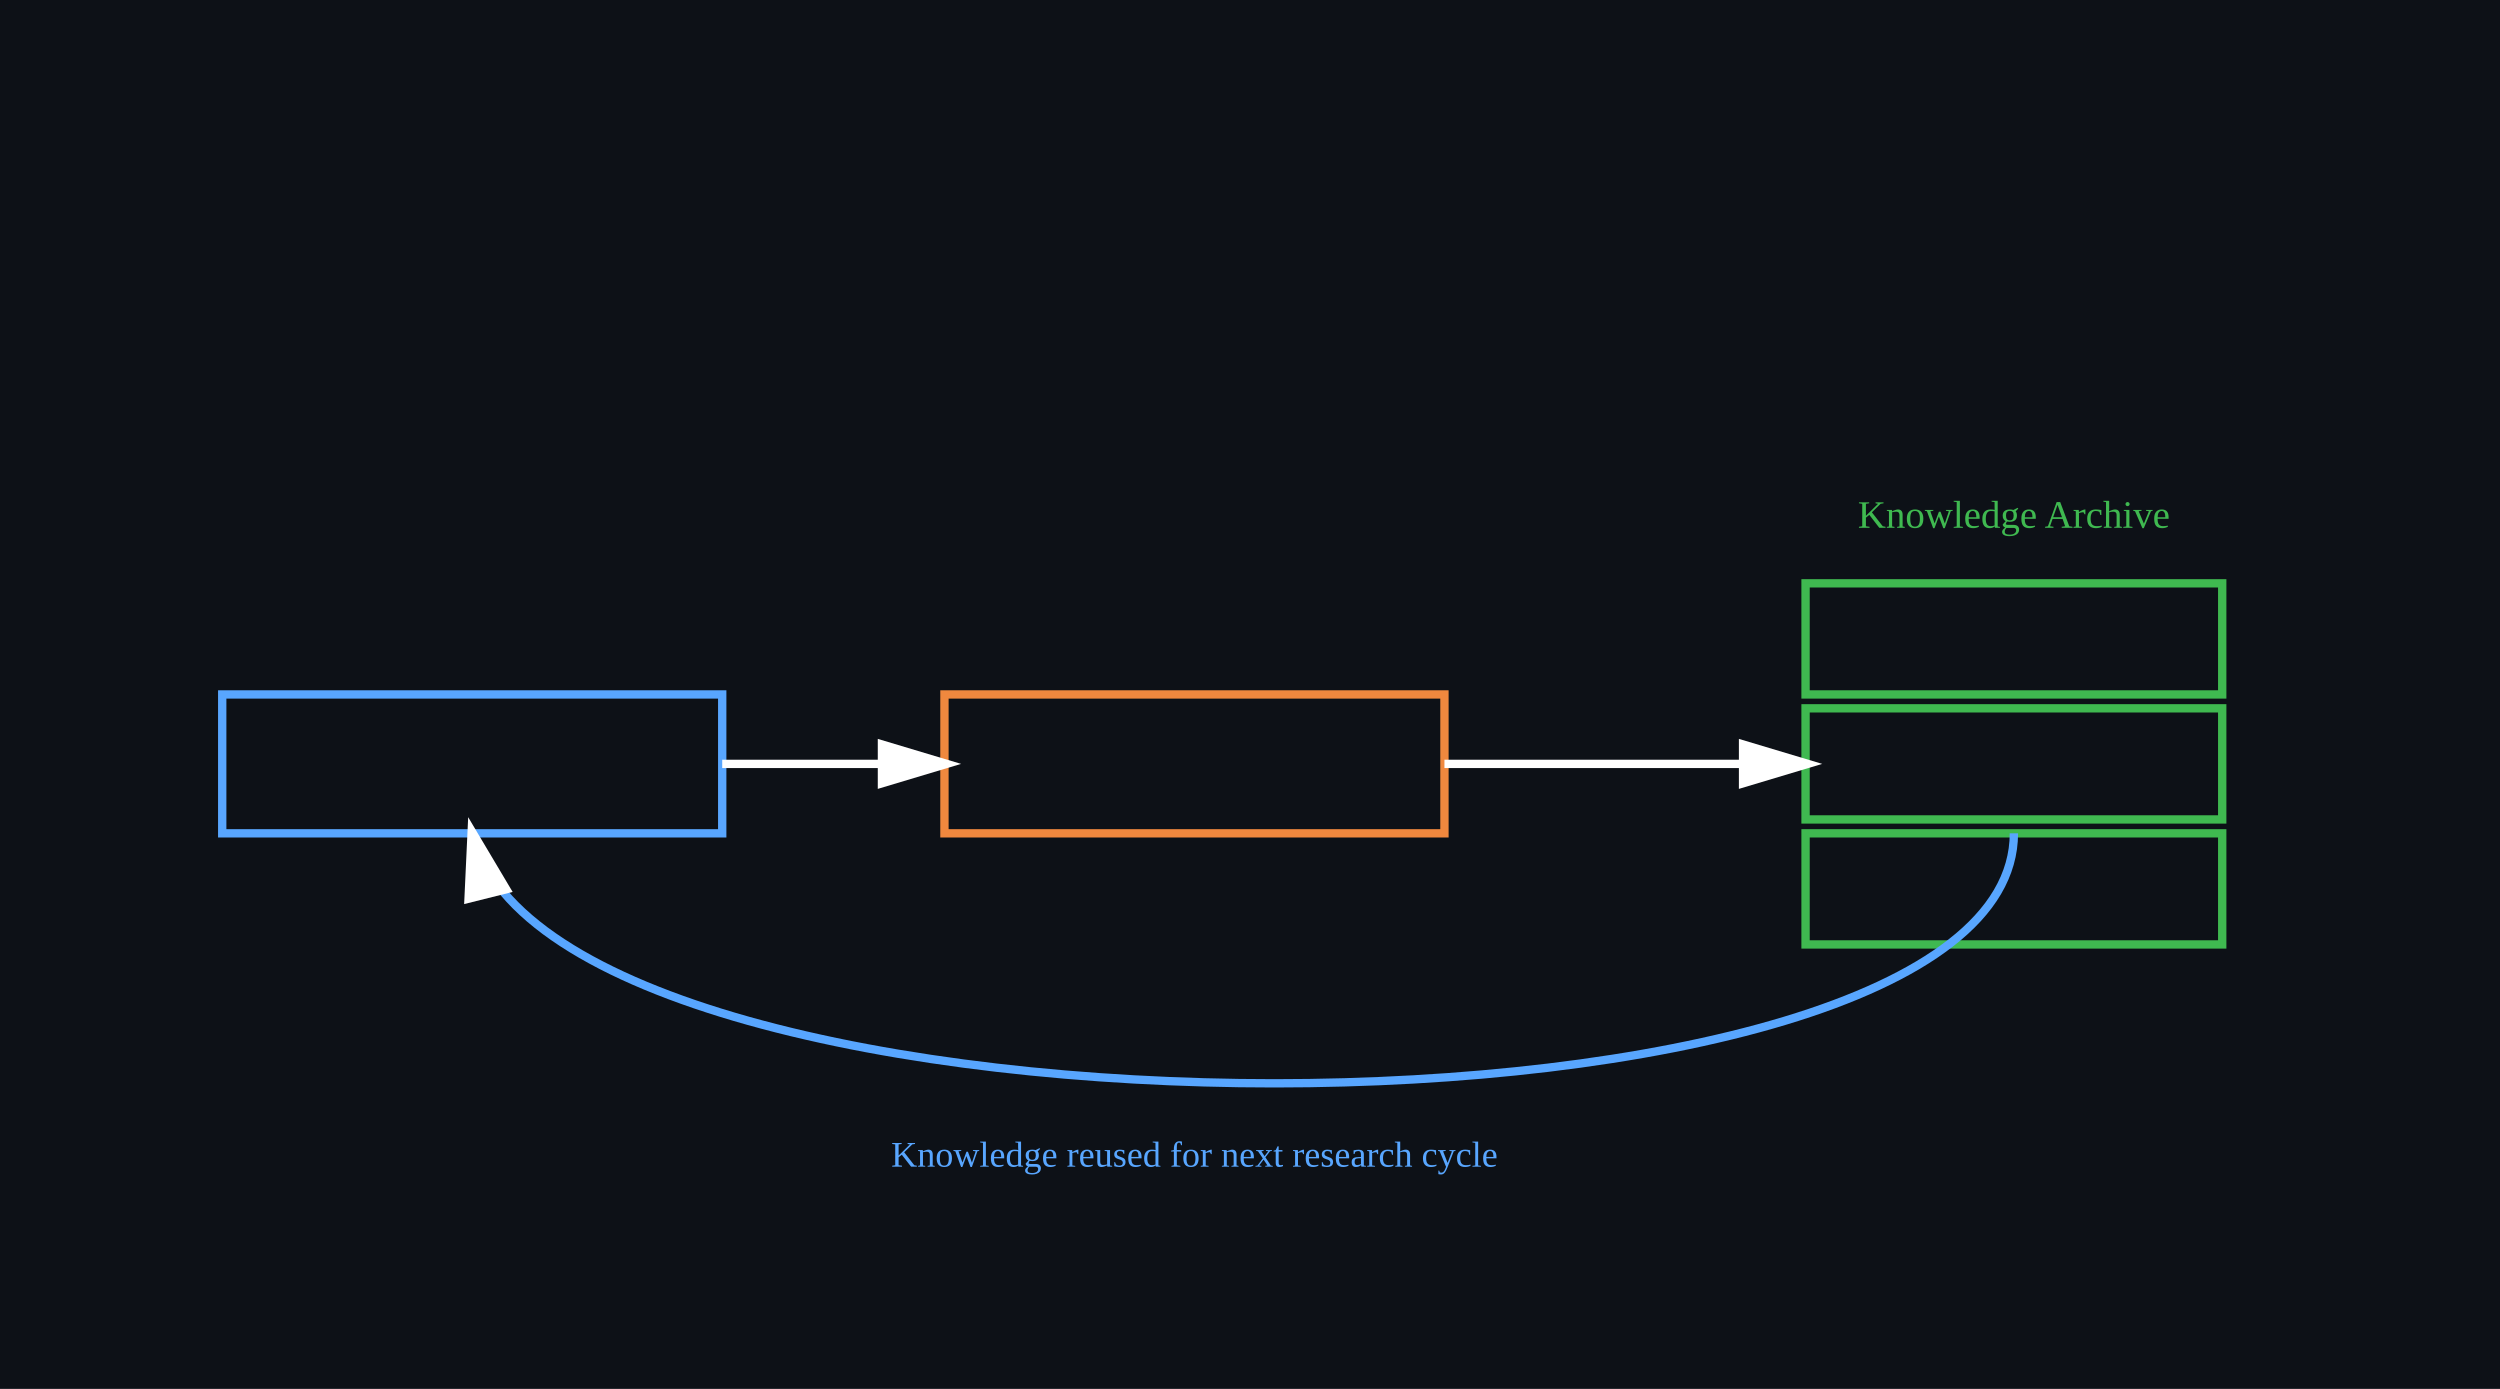
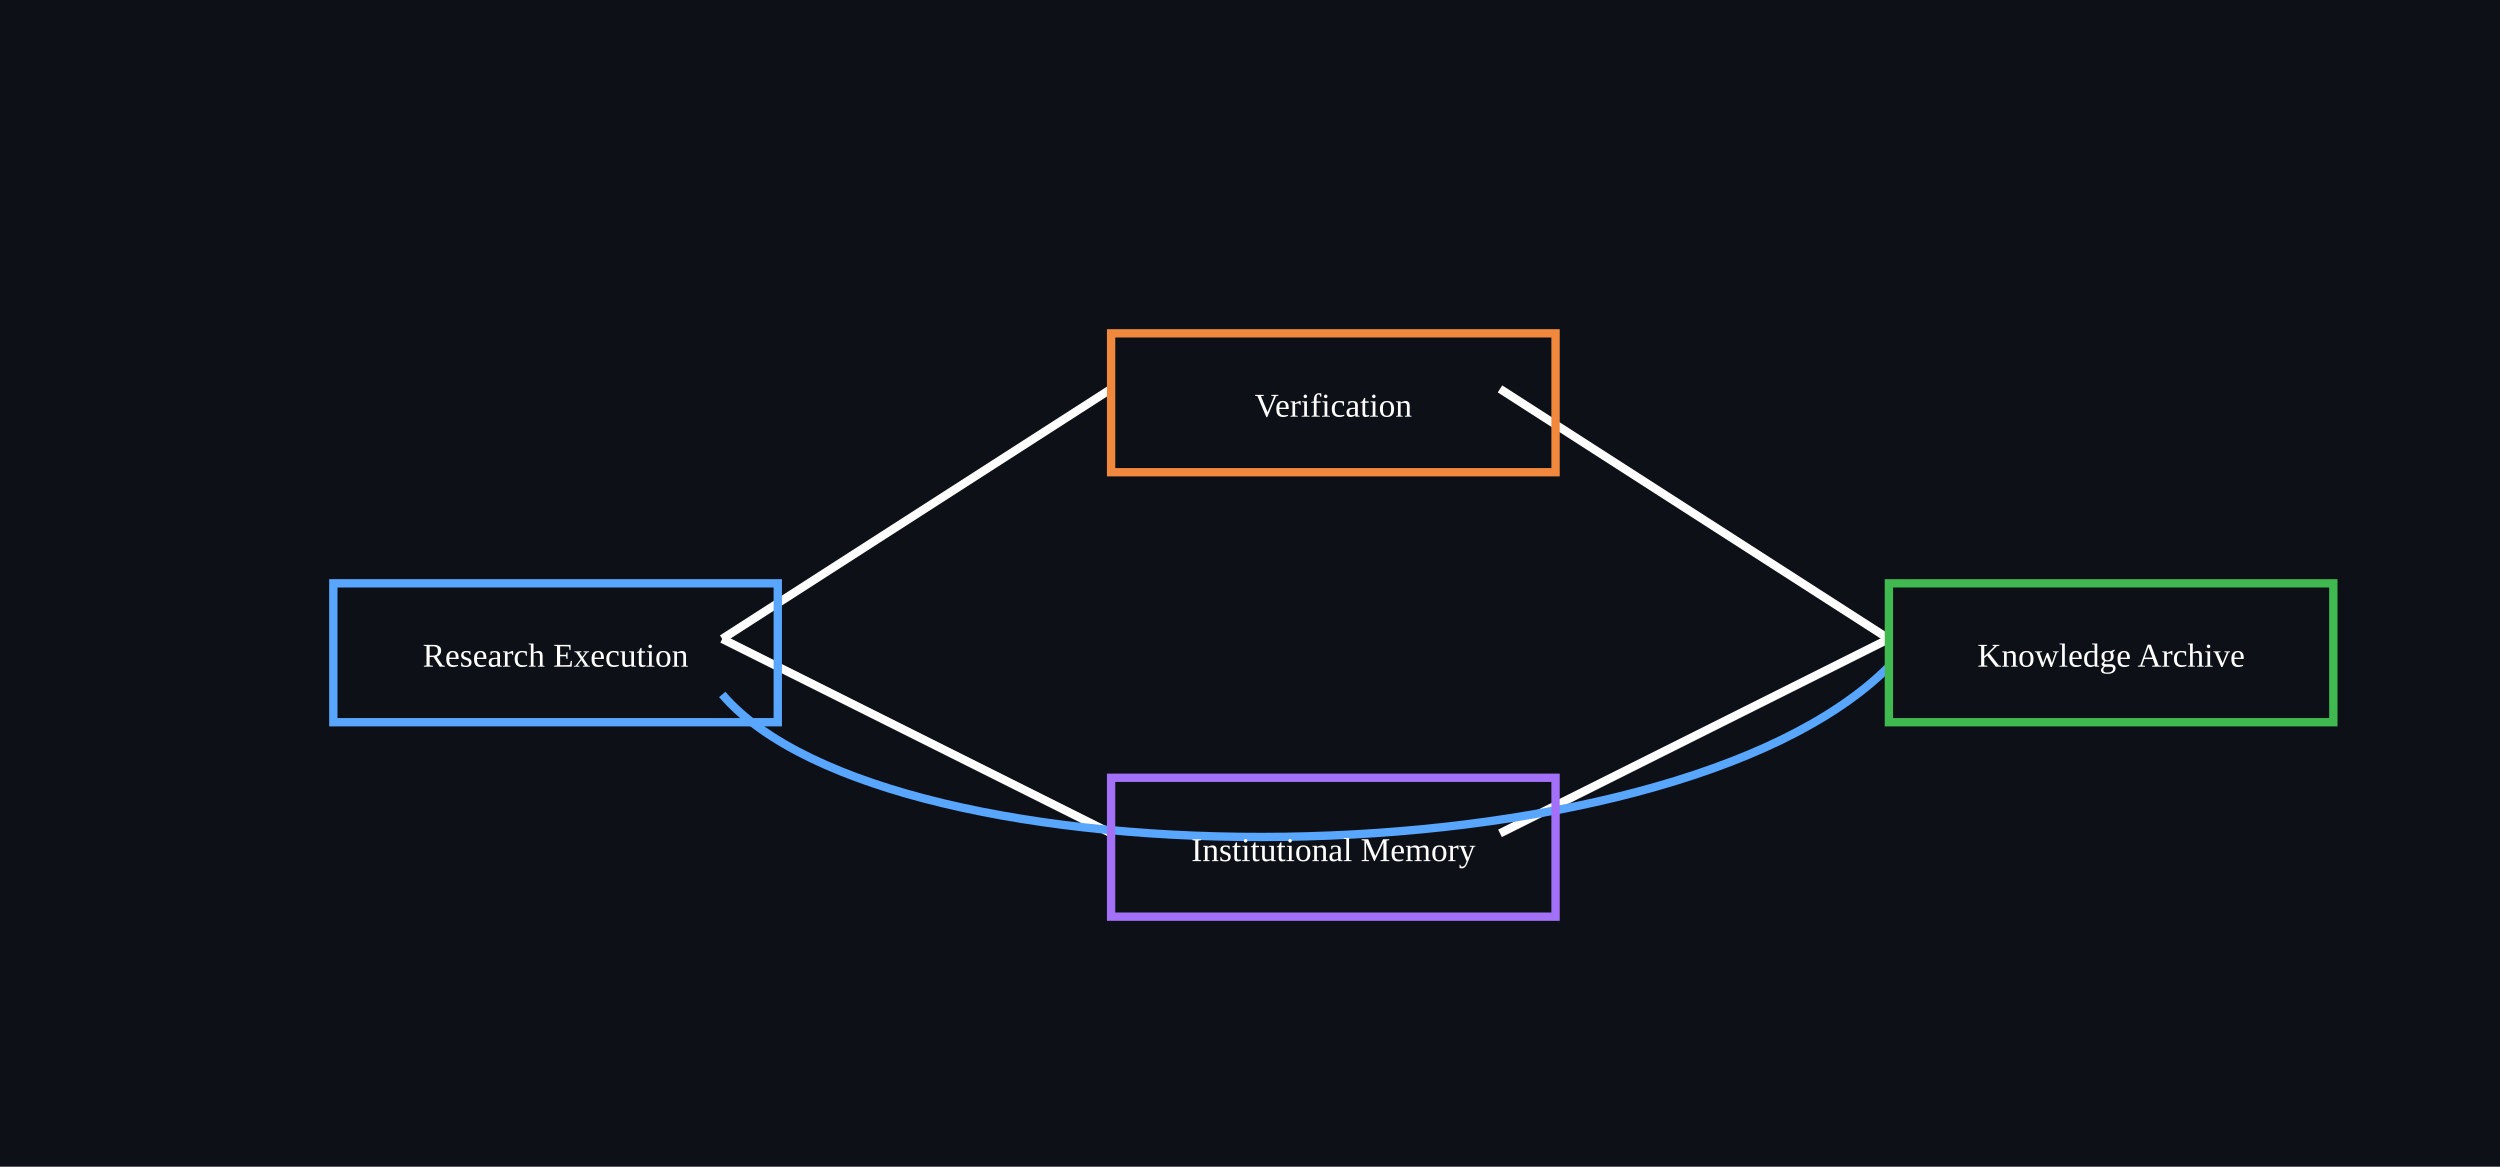
- <svg xmlns="http://www.w3.org/2000/svg" width="900" height="500">
-   <rect width="100%" height="100%" fill="#0d1117" />
-   <defs>
-     <marker id="arrow" markerWidth="10" markerHeight="10" refX="8" refY="3" orient="auto">
-       <polygon points="0 0, 10 3, 0 6" fill="#ffffff" />
-     </marker>
-   </defs>
-   <rect x="80" y="250" width="180" height="50" fill="#0d1117" stroke="#58a6ff" stroke-width="3" />
-   <text x="170" y="280" fill="#0D1117" font-size="14" text-anchor="middle">Research Execution</text>
-   <rect x="340" y="250" width="180" height="50" fill="#0d1117" stroke="#f0883e" stroke-width="3" />
-   <text x="430" y="280" fill="#0D1117" font-size="14" text-anchor="middle">Verification</text>
-   <rect x="650" y="300" width="150" height="40" fill="#0d1117" stroke="#3fb950" stroke-width="3" />
-   <rect x="650" y="255" width="150" height="40" fill="#0d1117" stroke="#3fb950" stroke-width="3" />
-   <rect x="650" y="210" width="150" height="40" fill="#0d1117" stroke="#3fb950" stroke-width="3" />
-   <text x="725" y="190" fill="#3fb950" font-size="14" text-anchor="middle">Knowledge Archive</text>
-   <line x1="260" y1="275" x2="340" y2="275" stroke="#ffffff" stroke-width="3" marker-end="url(#arrow)" />
-   <line x1="520" y1="275" x2="650" y2="275" stroke="#ffffff" stroke-width="3" marker-end="url(#arrow)" />
-   <path d="M725 300 C725 420 200 420 170 300" stroke="#58a6ff" stroke-width="3" fill="none" marker-end="url(#arrow)" />
-   <text x="430" y="420" fill="#58a6ff" font-size="13" text-anchor="middle">
- Knowledge reused for next research cycle
- </text>
+ <svg xmlns="http://www.w3.org/2000/svg" width="900" height="420">
+   <rect width="100%" height="100%" fill="#0D1117" />
+   <line x1="260" y1="230" x2="400" y2="140" stroke="white" stroke-width="3" />
+   <line x1="260" y1="230" x2="400" y2="300" stroke="white" stroke-width="3" />
+   <line x1="540" y1="140" x2="680" y2="230" stroke="white" stroke-width="3" />
+   <line x1="540" y1="300" x2="680" y2="230" stroke="white" stroke-width="3" />
+   <path d="M680 240 C600 320 320 320 260 250" stroke="#58A6FF" stroke-width="3" fill="none" />
+   <rect x="120" y="210" width="160" height="50" fill="none" stroke="#58A6FF" stroke-width="3" />
+   <text x="200" y="240" fill="white" text-anchor="middle">Research Execution</text>
+   <rect x="400" y="120" width="160" height="50" fill="none" stroke="#F0883E" stroke-width="3" />
+   <text x="480" y="150" fill="white" text-anchor="middle">Verification</text>
+   <rect x="680" y="210" width="160" height="50" fill="none" stroke="#3FB950" stroke-width="3" />
+   <text x="760" y="240" fill="white" text-anchor="middle">Knowledge Archive</text>
+   <rect x="400" y="280" width="160" height="50" fill="none" stroke="#A371F7" stroke-width="3" />
+   <text x="480" y="310" fill="white" text-anchor="middle">Institutional Memory</text>
</svg>
